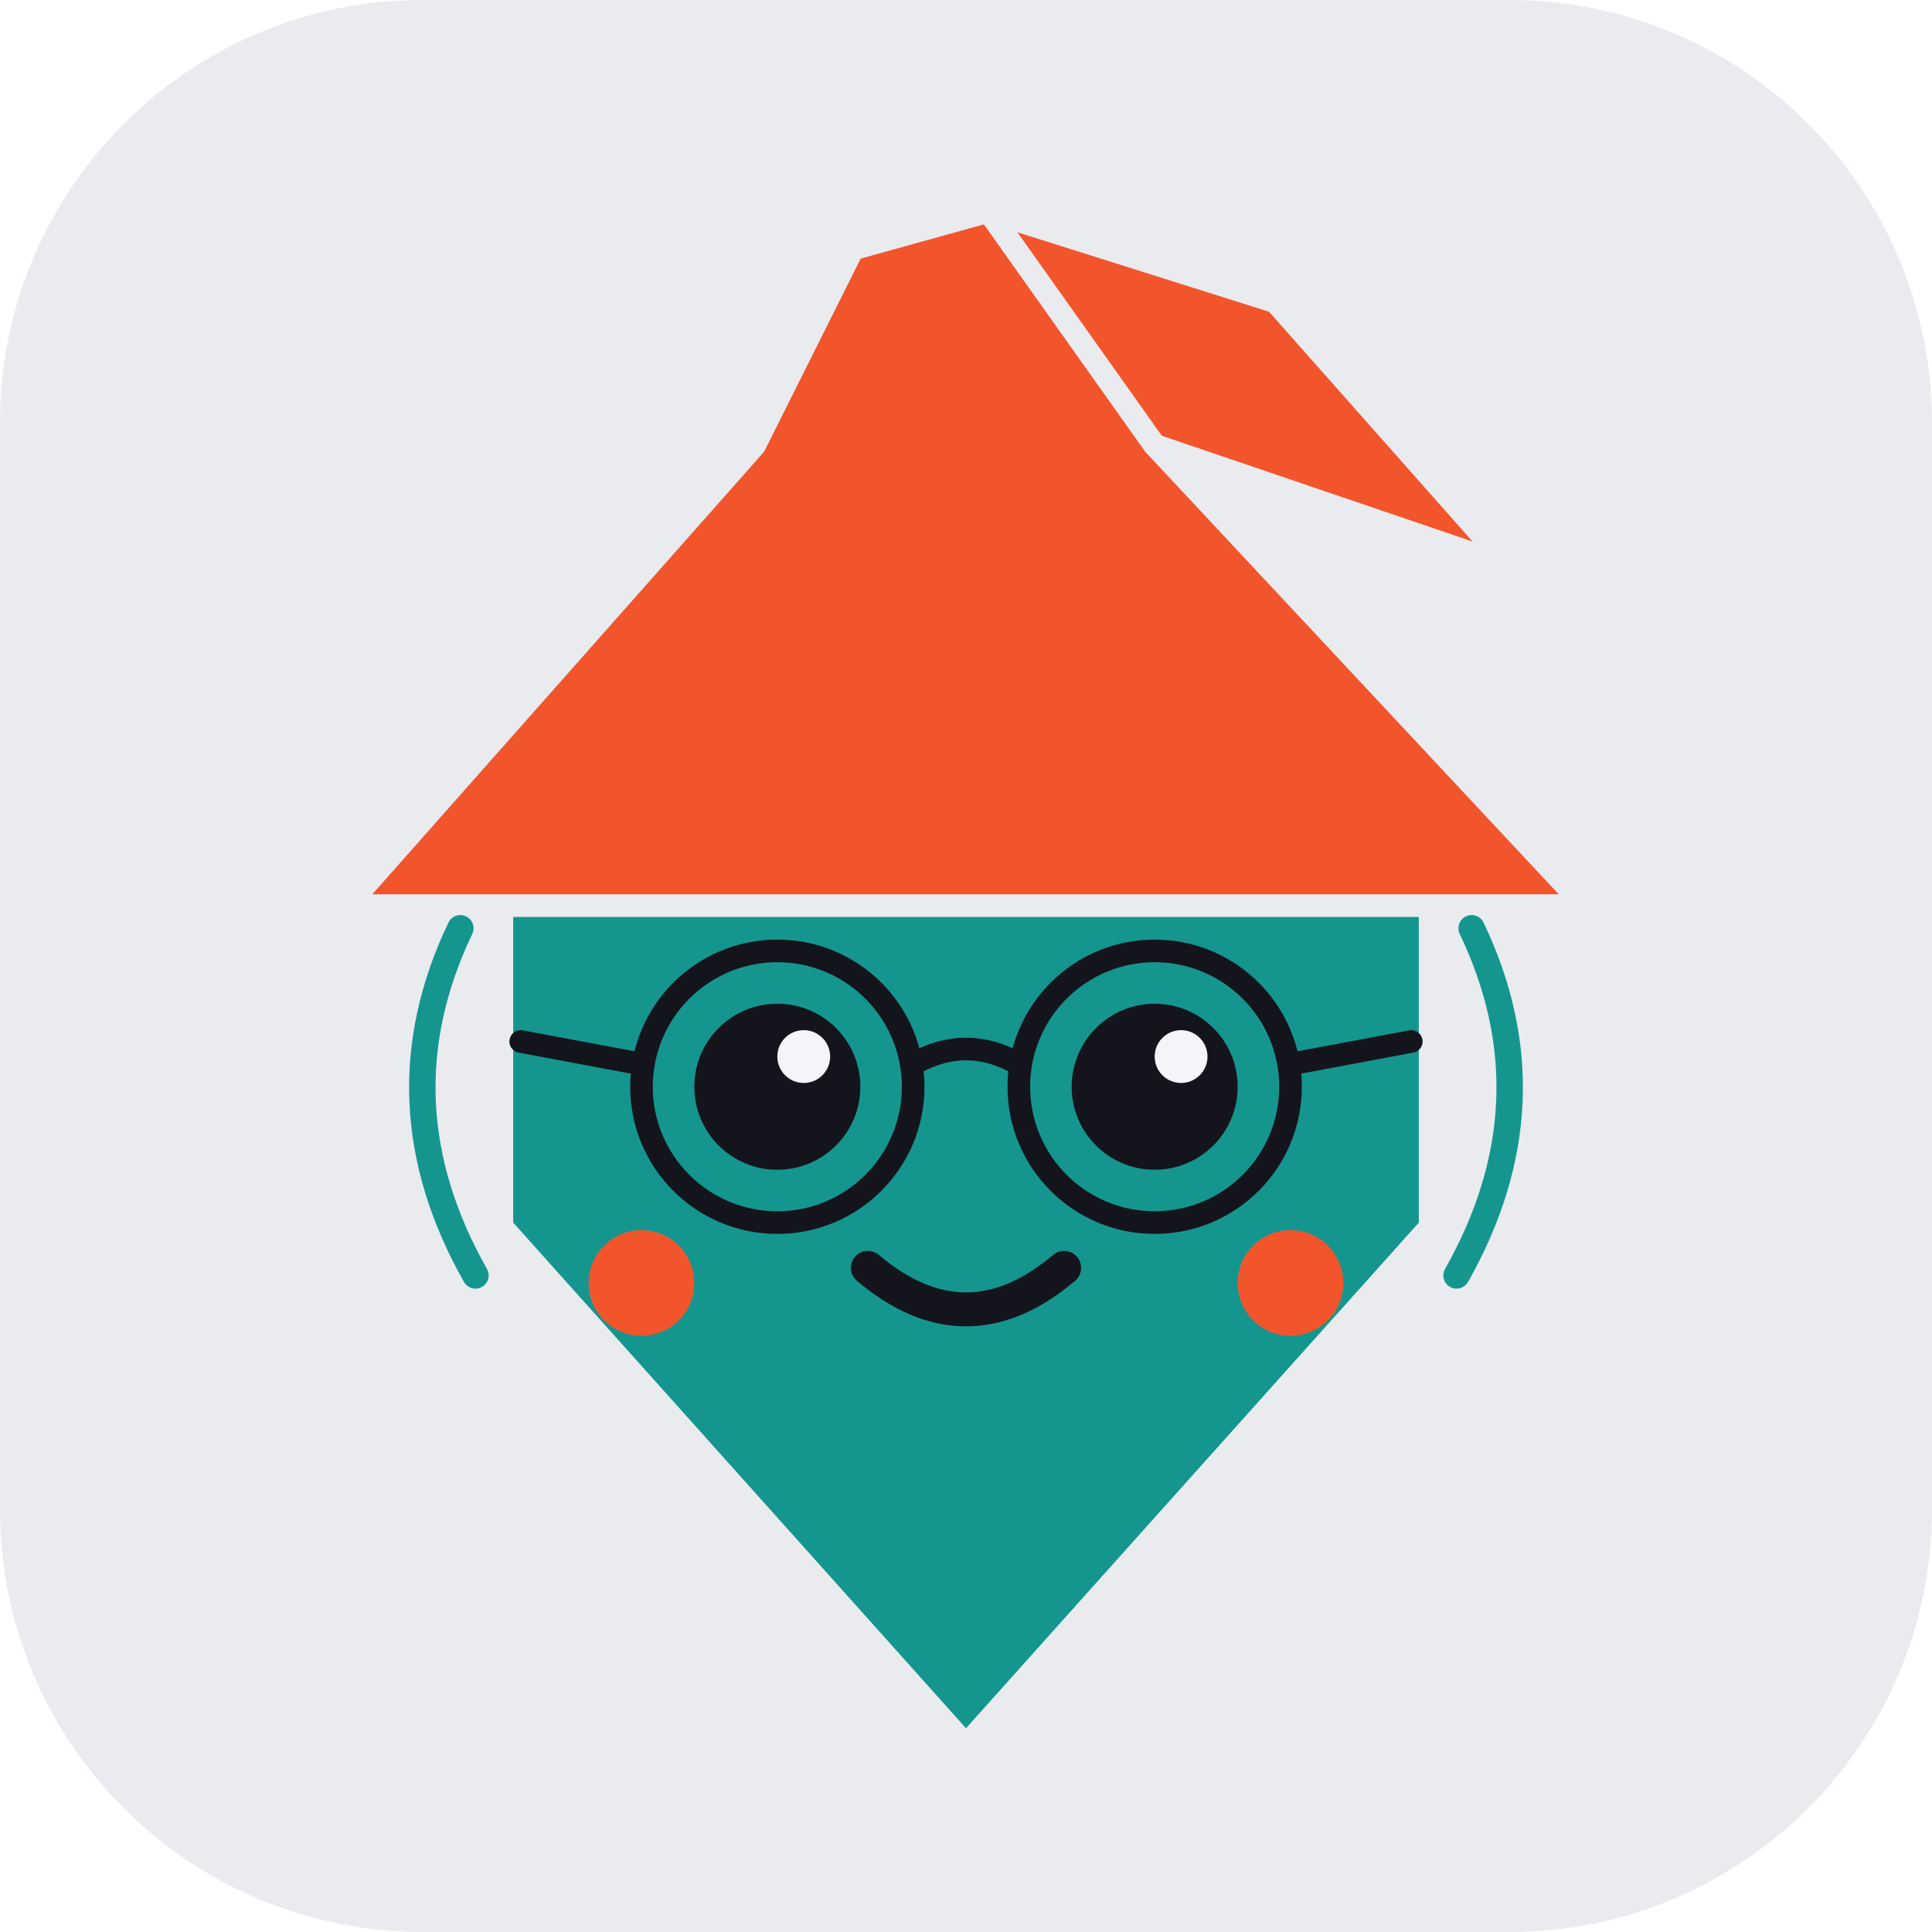
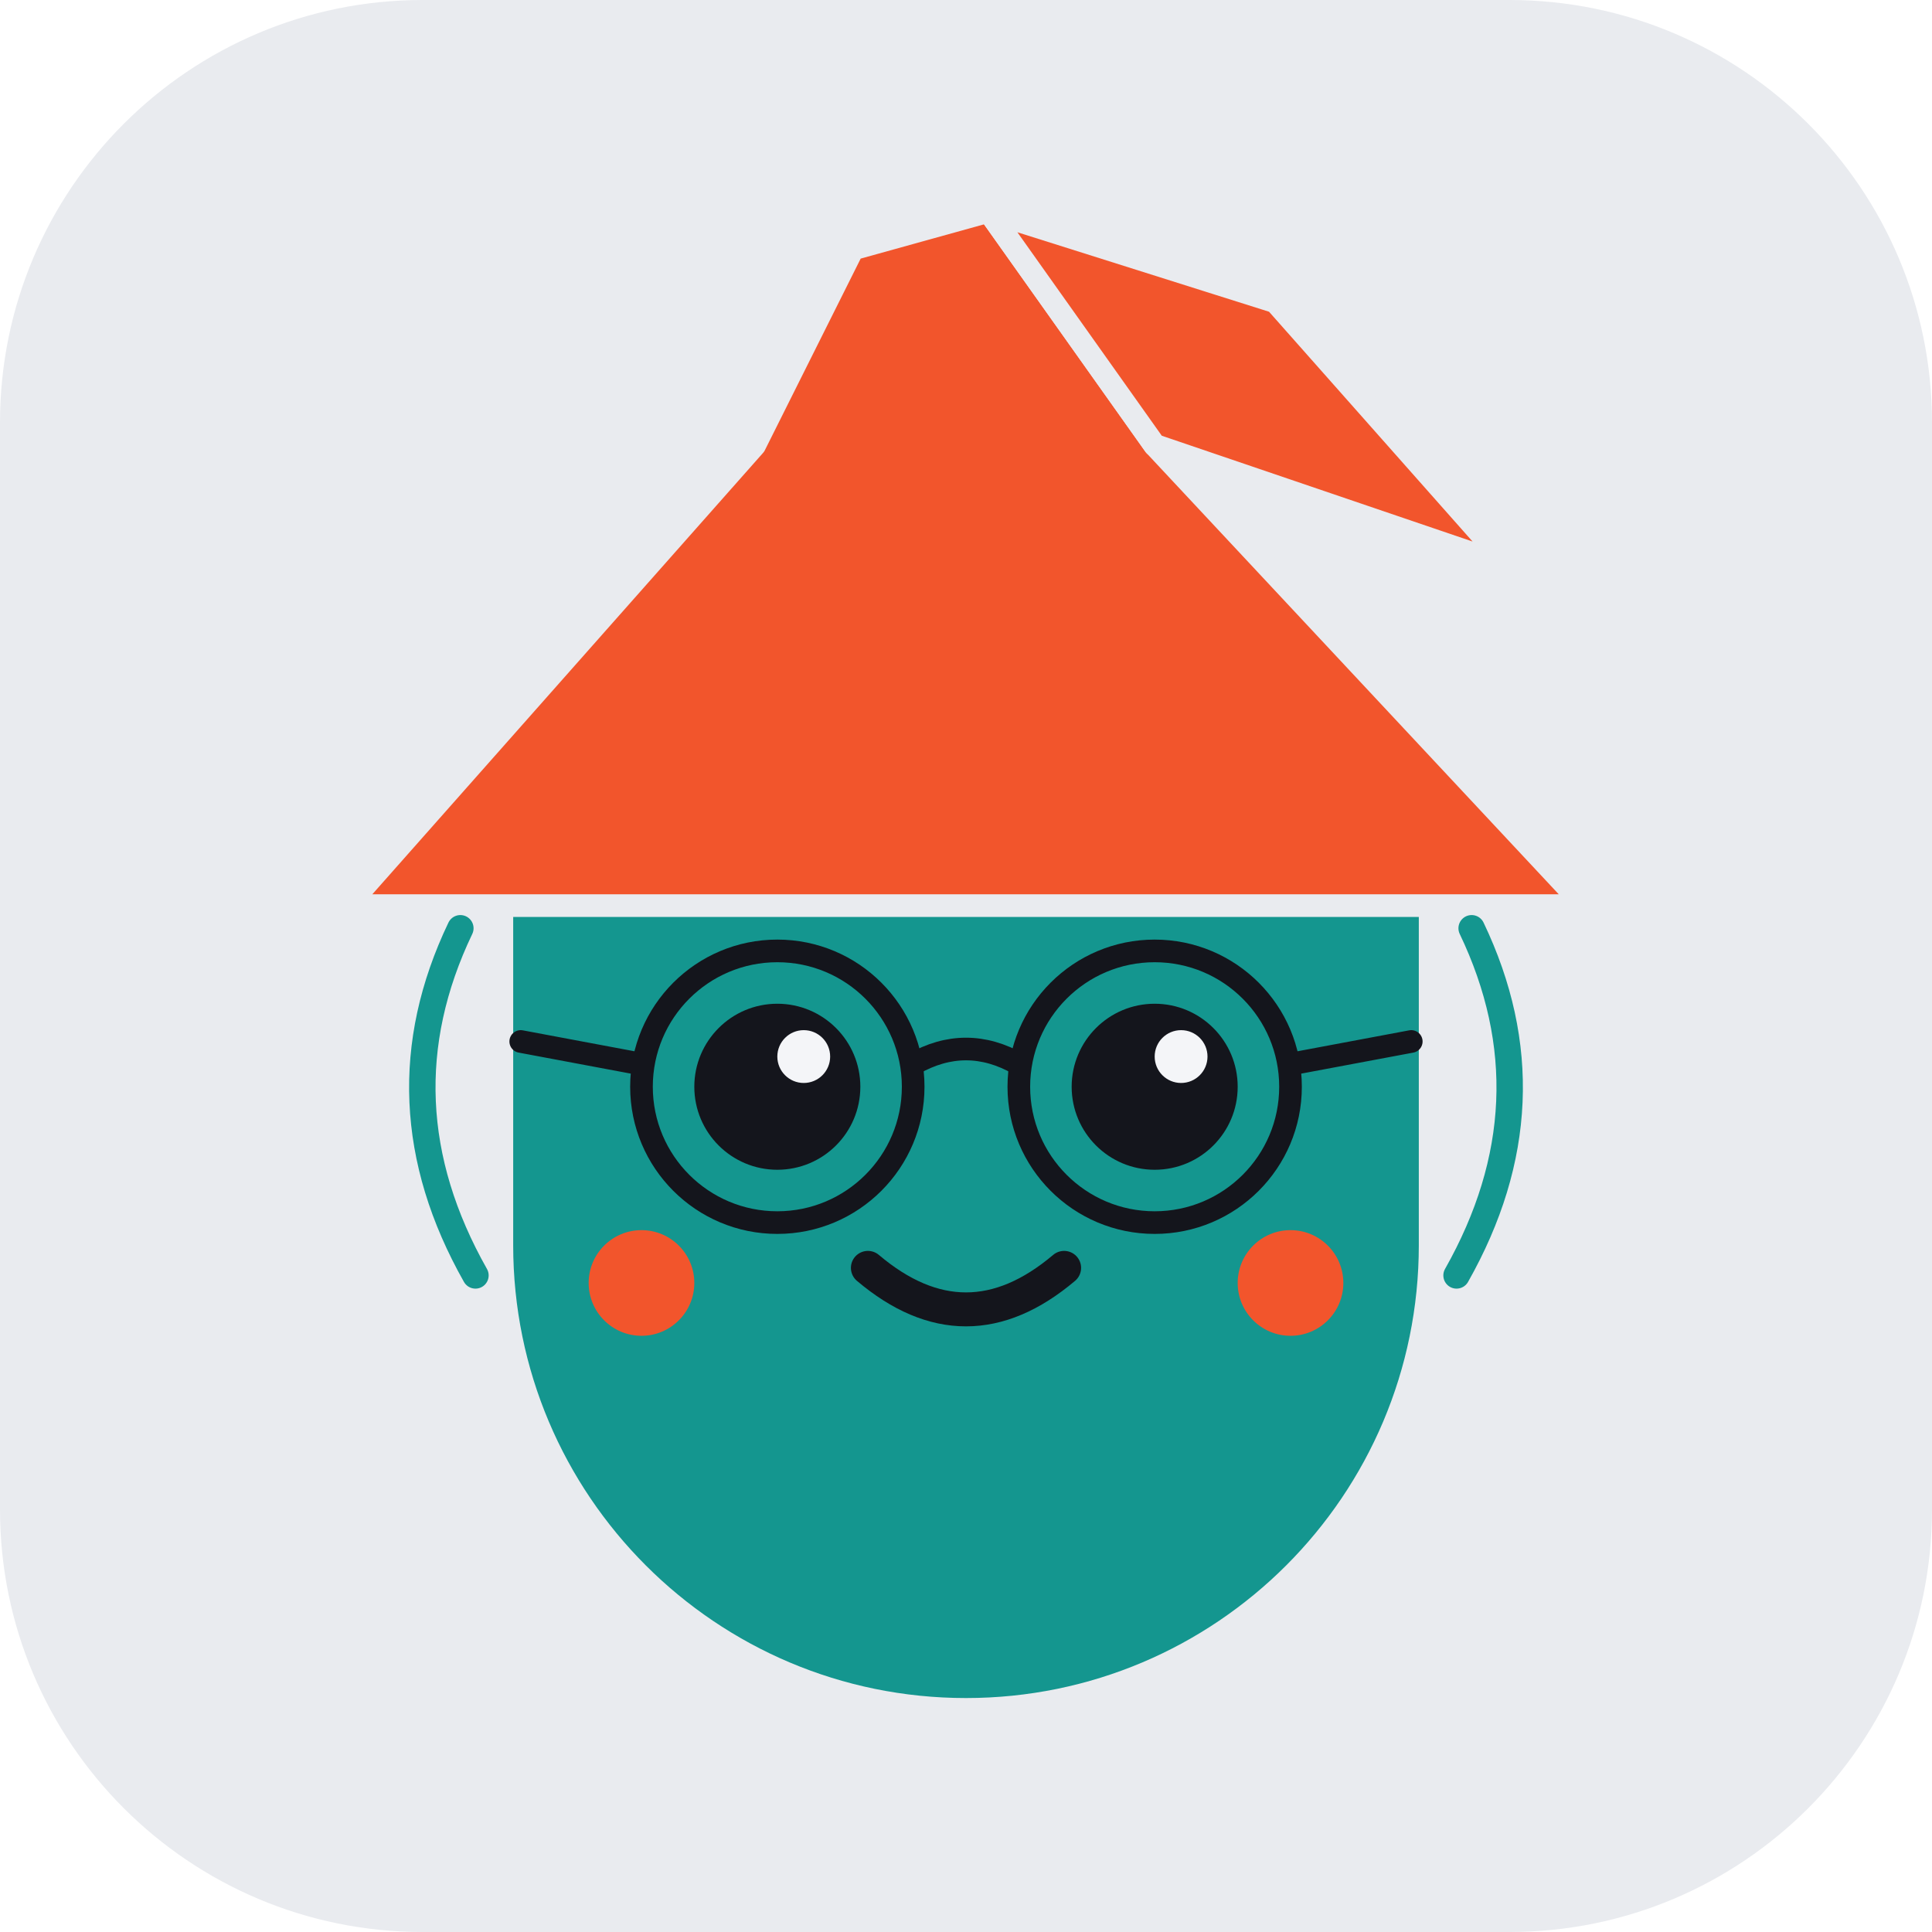
<svg xmlns="http://www.w3.org/2000/svg" viewBox="0 0 512 512">
  <rect width="512" height="512" rx="112" fill="#E9EBEF" />
-   <polygon fill="#14968F" points="136,232 376,232 376,324 256,458 136,324" />
+   <path fill="#14968F" d="M136,232 H376 V330 A120,120 0 0 1 136,330 Z" />
  <g fill="#F2552C" stroke="#E9EBEF" stroke-width="6" stroke-linejoin="round">
    <polygon points="92,240 420,240 306,118 262,56 226,66 200,118" />
    <polygon points="262,56 306,118 400,150 338,80" />
  </g>
  <g fill="#F2552C">
    <circle cx="170" cy="340" r="14" />
    <circle cx="342" cy="340" r="14" />
  </g>
  <g fill="#14151C">
    <circle cx="206" cy="288" r="22" />
    <circle cx="306" cy="288" r="22" />
  </g>
  <g fill="#F4F5F8">
    <circle cx="213" cy="280" r="7" />
    <circle cx="313" cy="280" r="7" />
  </g>
  <g fill="none" stroke="#14151C" stroke-width="9" stroke-linecap="round">
    <path d="M230,336 Q256,358 282,336" />
  </g>
  <g fill="none" stroke="#14151C" stroke-width="6" stroke-linecap="round">
    <circle cx="206" cy="288" r="36" />
    <circle cx="306" cy="288" r="36" />
    <path d="M242,282 Q256,274 270,282" />
    <path d="M170,282 L138,276" />
    <path d="M342,282 L374,276" />
  </g>
  <g fill="none" stroke="#14968F" stroke-width="7" stroke-linecap="round">
    <path d="M122,246 Q100,292 126,338" />
    <path d="M390,246 Q412,292 386,338" />
  </g>
</svg>
